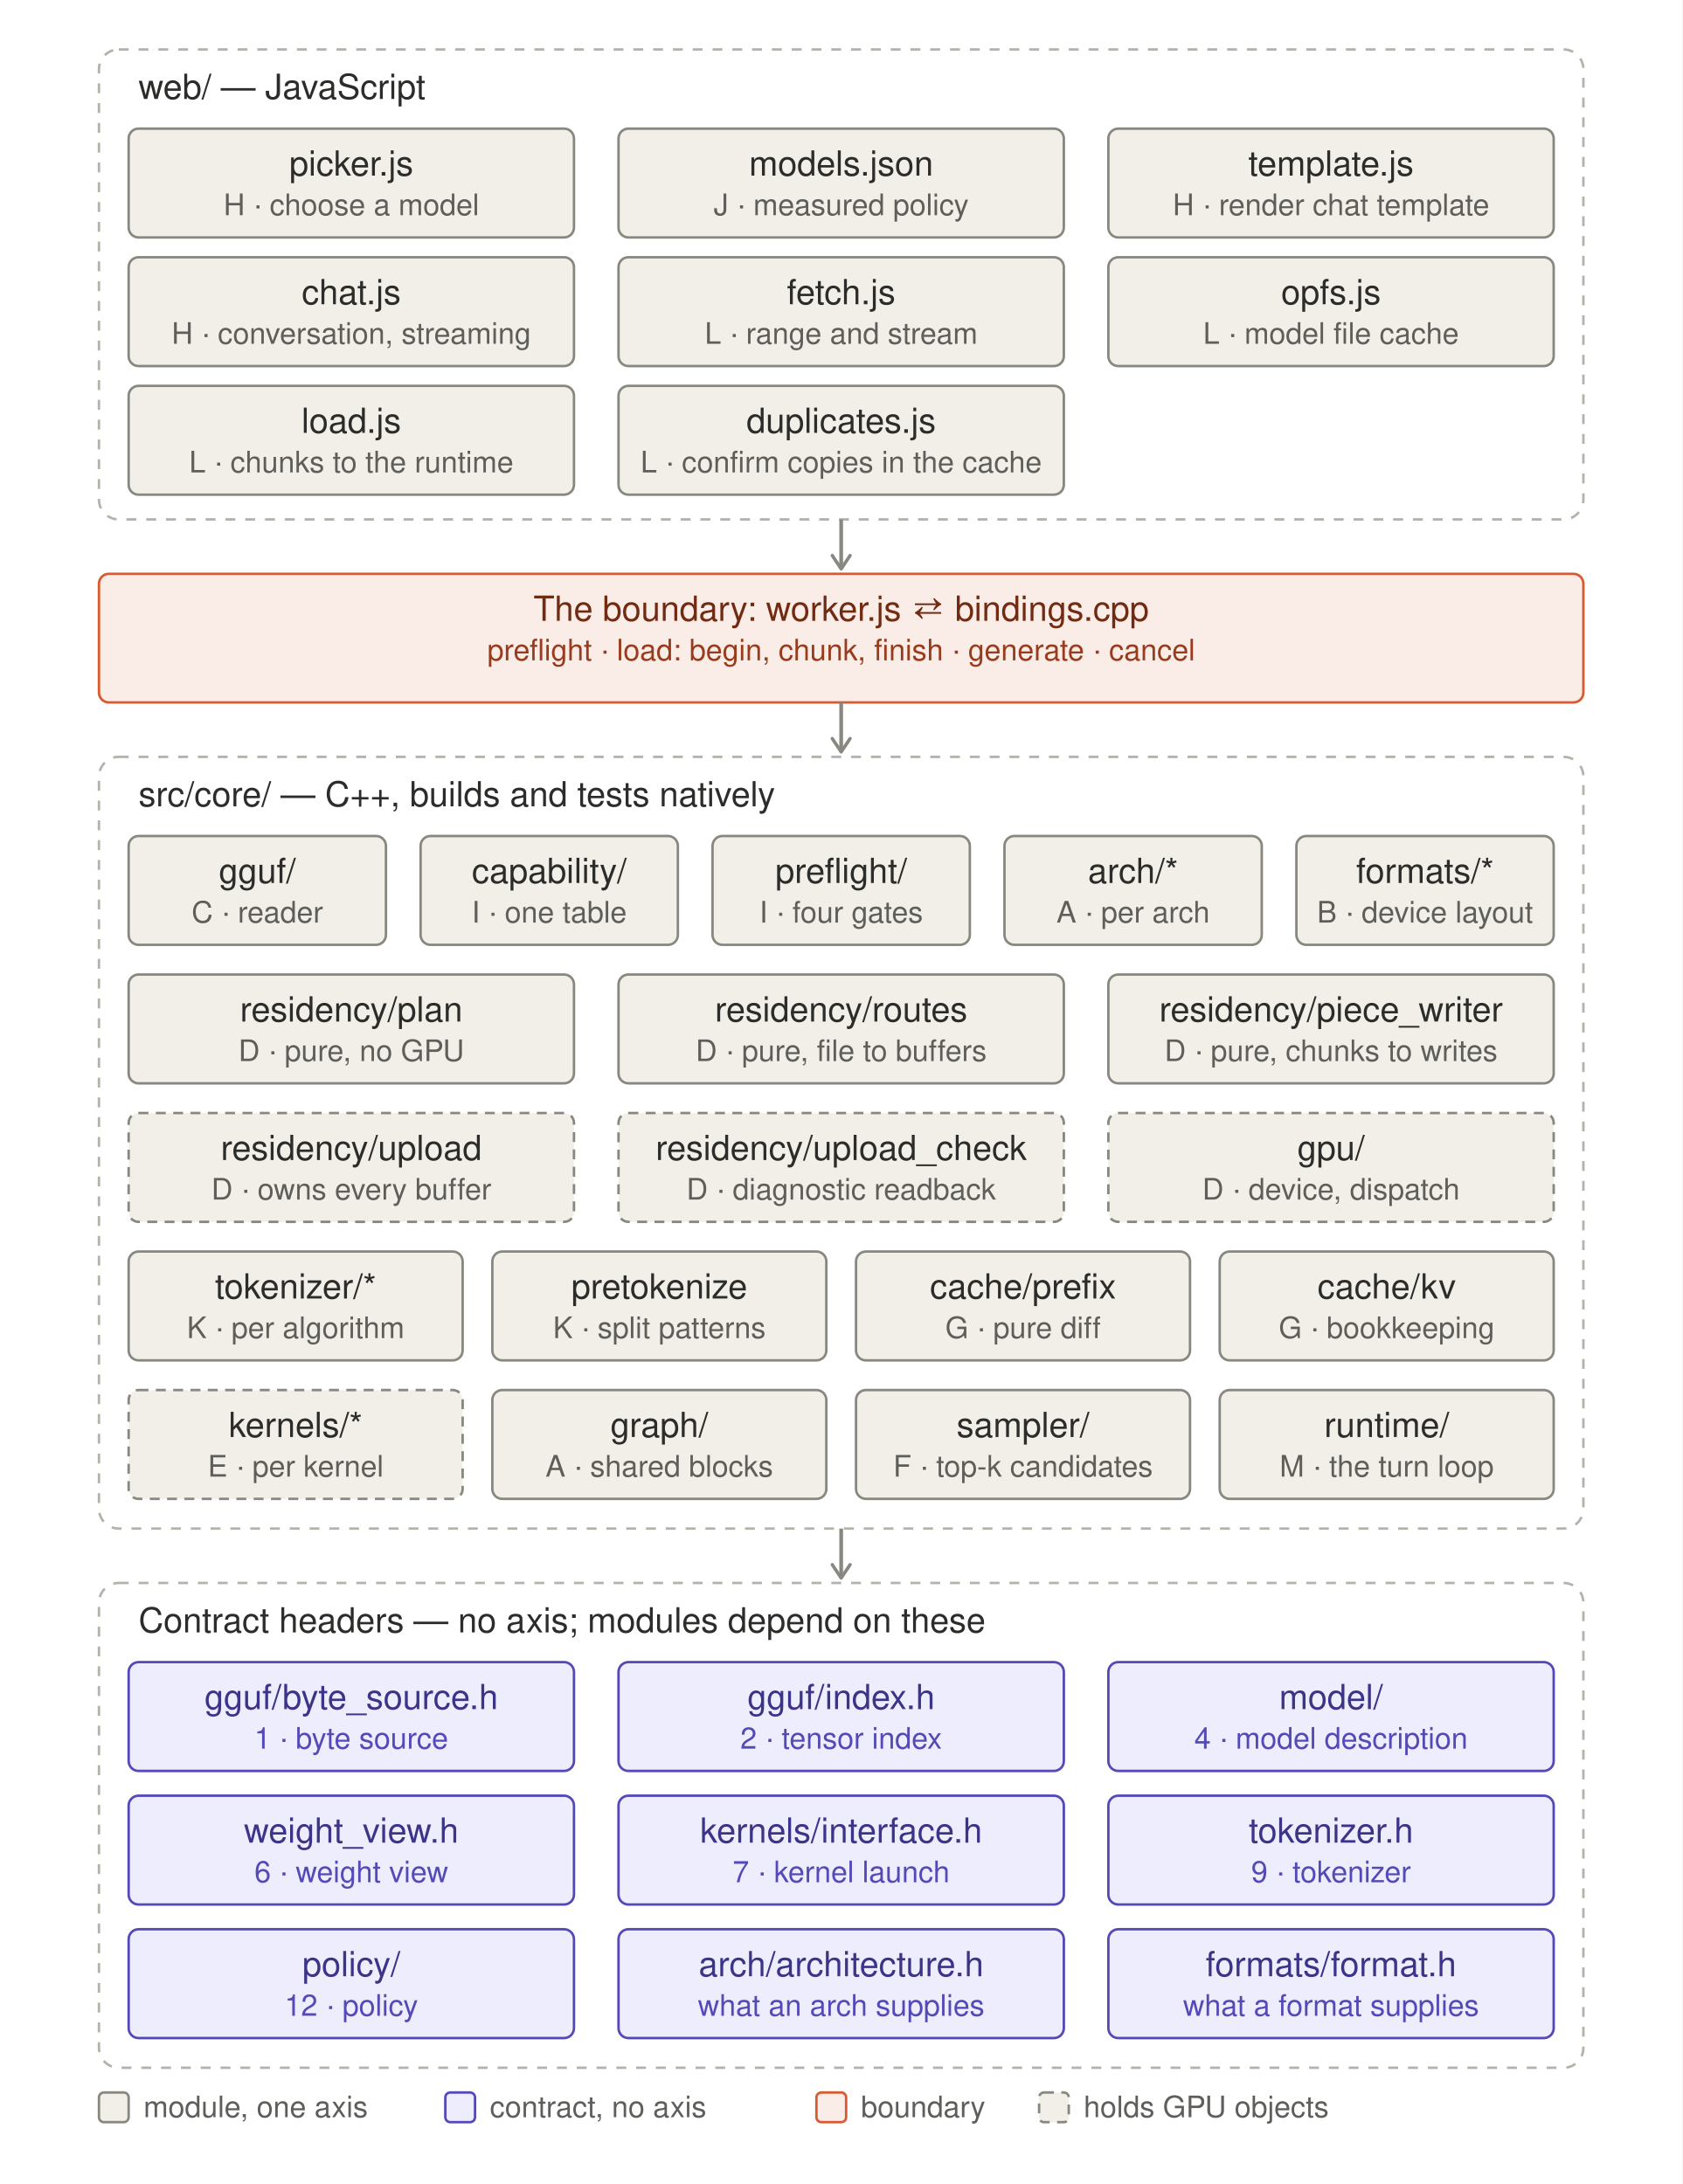
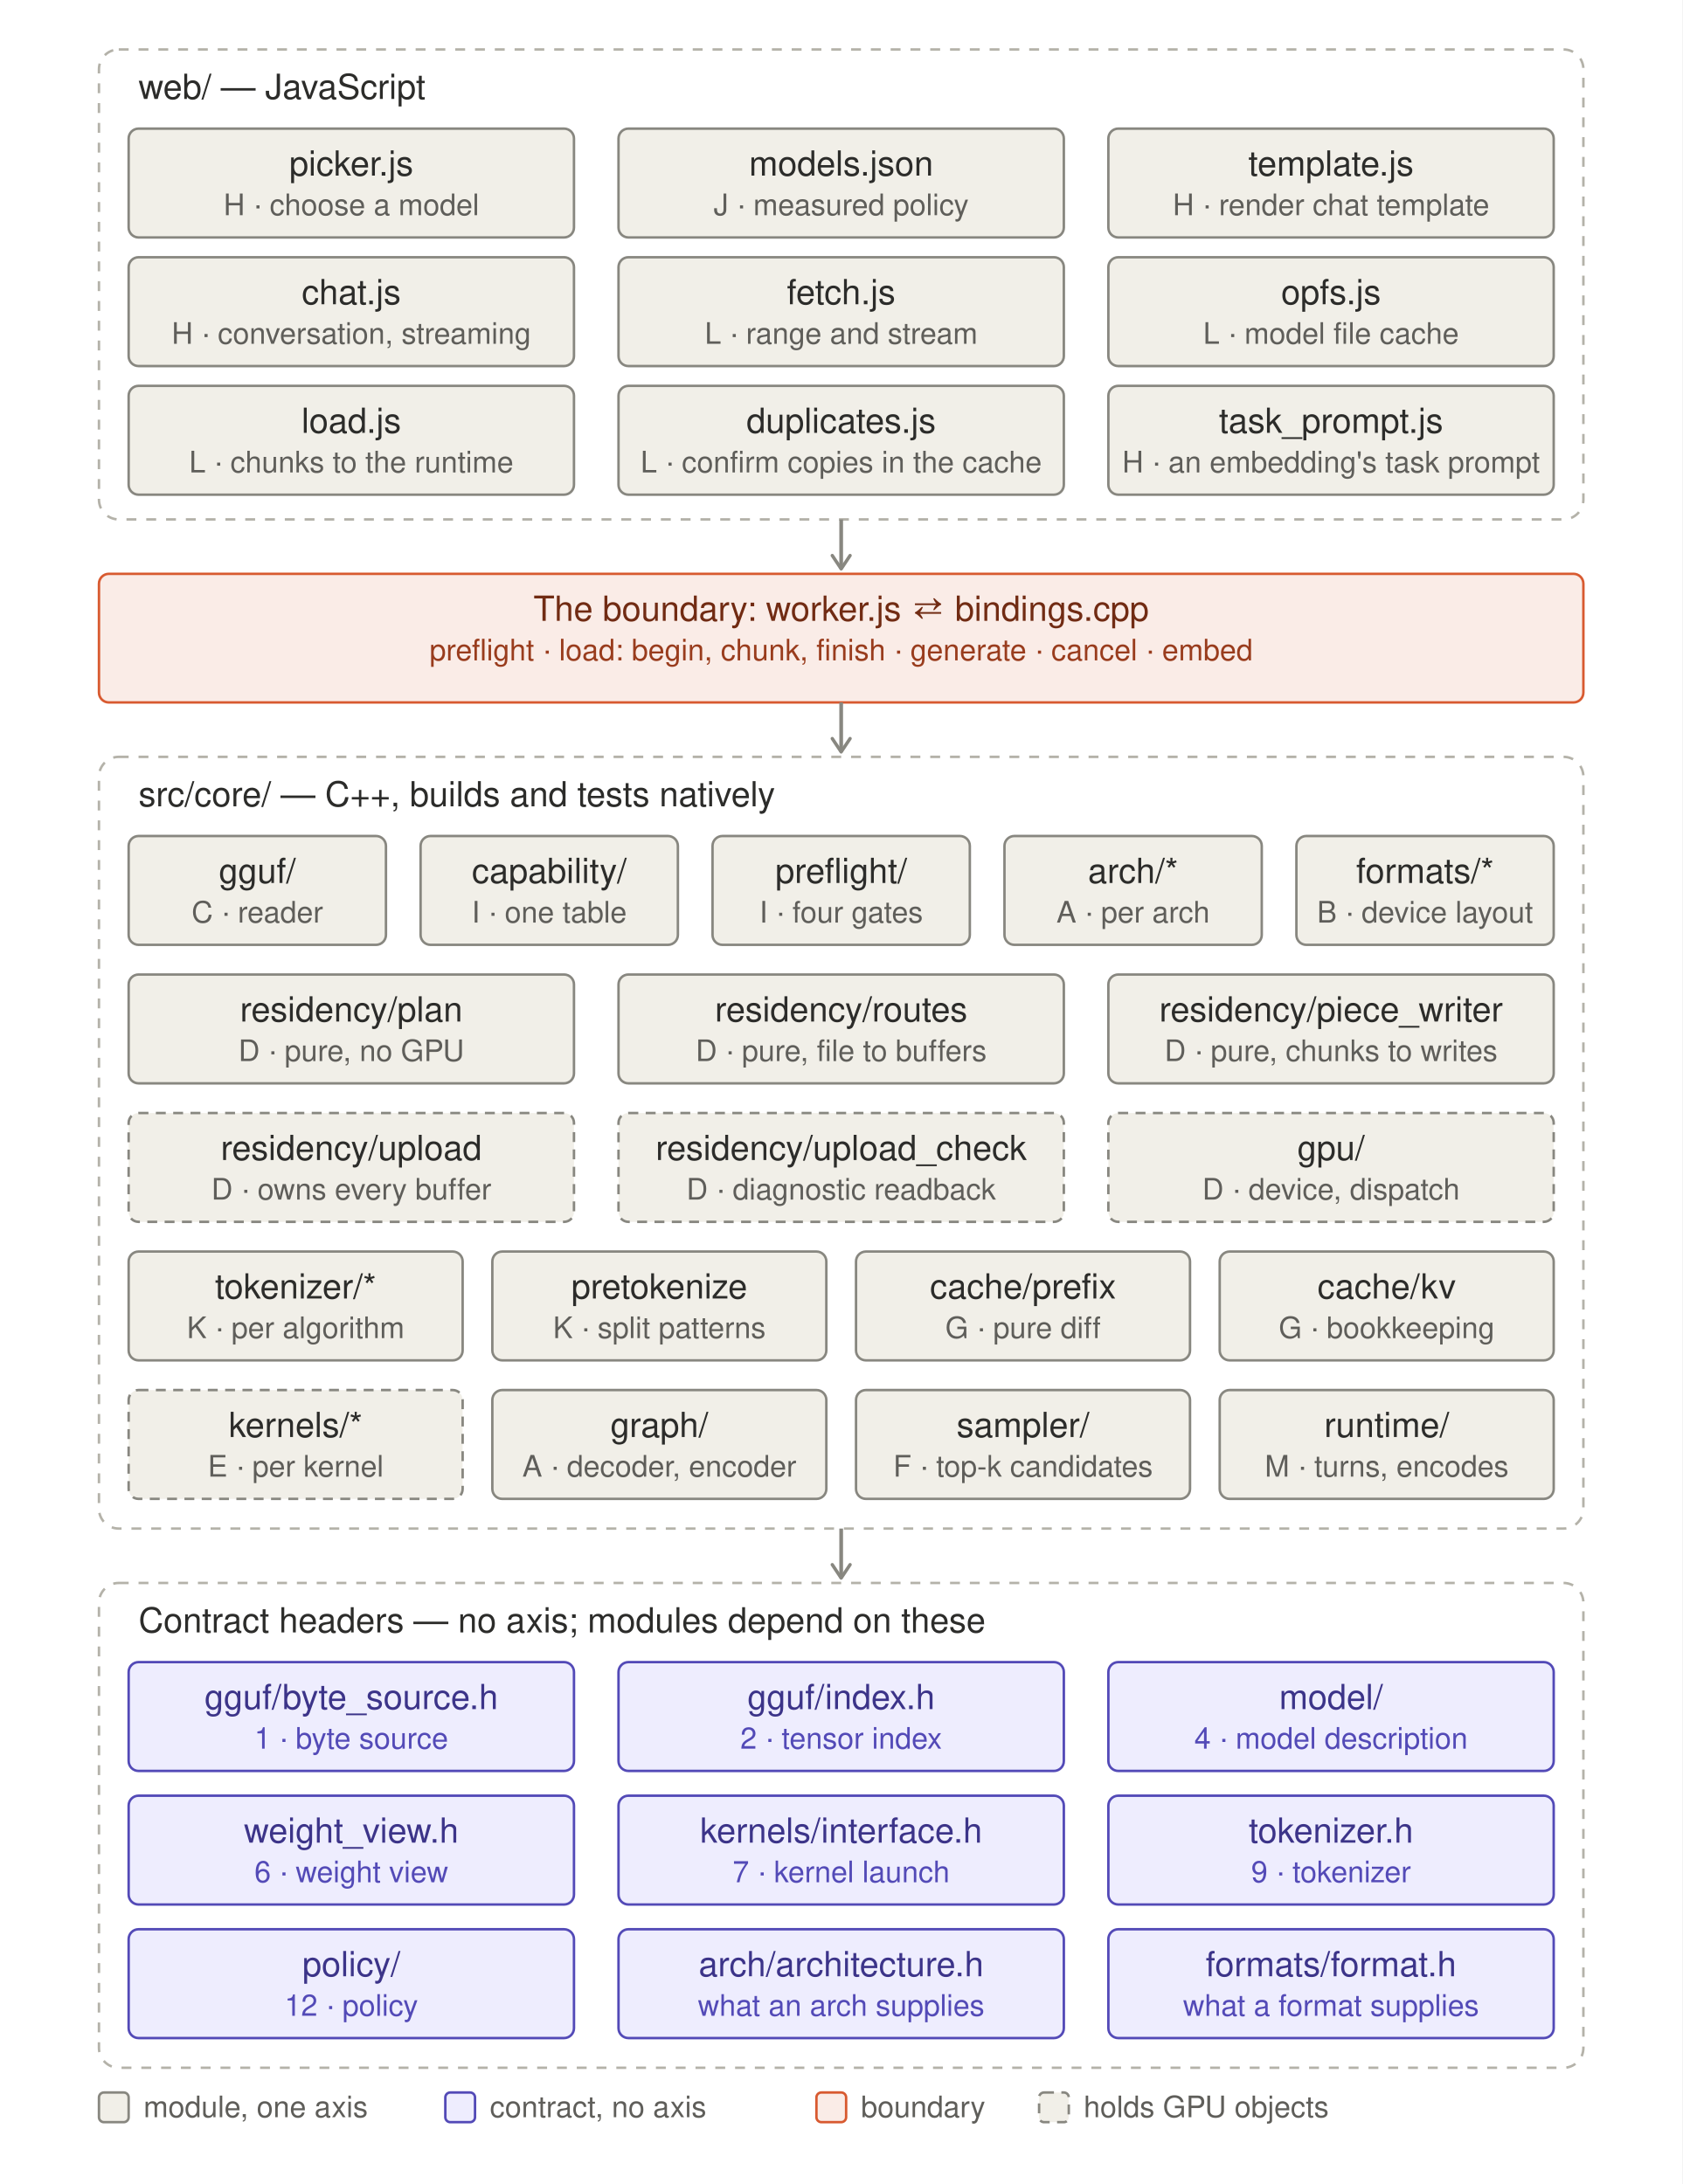
<svg xmlns="http://www.w3.org/2000/svg" width="680" height="883" viewBox="0 0 680 883" role="img">
  <style>
  .th { font: 500 14px -apple-system, BlinkMacSystemFont, "Segoe UI", Helvetica, Arial, sans-serif; fill: #2C2C2A; }
  .ts { font: 400 12px -apple-system, BlinkMacSystemFont, "Segoe UI", Helvetica, Arial, sans-serif; fill: #5F5E5A; }
  .bg { fill: #FFFFFF; }
  .frame { fill: none; stroke: #B4B2A9; stroke-width: 1; stroke-dasharray: 4 4; }
  rect { stroke-width: 1; }
  .gray rect   { fill: #F1EFE8; stroke: #888780; } .gray .th   { fill: #2C2C2A; } .gray .ts   { fill: #5F5E5A; }
  .purple rect { fill: #EEEDFE; stroke: #534AB7; } .purple .th { fill: #3C3489; } .purple .ts { fill: #534AB7; }
  .coral rect  { fill: #FAECE7; stroke: #D85A30; } .coral .th  { fill: #712B13; } .coral .ts  { fill: #993C1D; }
  .gpu rect { stroke-dasharray: 4 3; }
  .arr { stroke: #888780; stroke-width: 1.5; fill: none; }
</style>
  <defs>
    <marker id="a" viewBox="0 0 10 10" refX="8" refY="5" markerWidth="6" markerHeight="6" orient="auto-start-reverse">
      <path d="M2 1L8 5L2 9" fill="none" stroke="#888780" stroke-width="1.5" stroke-linecap="round" stroke-linejoin="round" />
    </marker>
  </defs>
  <rect class="bg" x="0" y="0" width="680" height="883" />
  <rect class="frame" x="40" y="20" width="600" height="190" rx="8" />
  <text class="th" x="56" y="40">web/ — JavaScript</text>
  <g class="gray">
    <rect x="52" y="52" width="180" height="44" rx="4" />
    <text class="th" x="142" y="71" text-anchor="middle">picker.js</text>
    <text class="ts" x="142" y="87" text-anchor="middle">H · choose a model</text>
  </g>
  <g class="gray">
    <rect x="250" y="52" width="180" height="44" rx="4" />
    <text class="th" x="340" y="71" text-anchor="middle">models.json</text>
    <text class="ts" x="340" y="87" text-anchor="middle">J · measured policy</text>
  </g>
  <g class="gray">
    <rect x="448" y="52" width="180" height="44" rx="4" />
    <text class="th" x="538" y="71" text-anchor="middle">template.js</text>
    <text class="ts" x="538" y="87" text-anchor="middle">H · render chat template</text>
  </g>
  <g class="gray">
    <rect x="52" y="104" width="180" height="44" rx="4" />
    <text class="th" x="142" y="123" text-anchor="middle">chat.js</text>
    <text class="ts" x="142" y="139" text-anchor="middle">H · conversation, streaming</text>
  </g>
  <g class="gray">
    <rect x="250" y="104" width="180" height="44" rx="4" />
    <text class="th" x="340" y="123" text-anchor="middle">fetch.js</text>
    <text class="ts" x="340" y="139" text-anchor="middle">L · range and stream</text>
  </g>
  <g class="gray">
    <rect x="448" y="104" width="180" height="44" rx="4" />
    <text class="th" x="538" y="123" text-anchor="middle">opfs.js</text>
    <text class="ts" x="538" y="139" text-anchor="middle">L · model file cache</text>
  </g>
  <g class="gray">
    <rect x="52" y="156" width="180" height="44" rx="4" />
    <text class="th" x="142" y="175" text-anchor="middle">load.js</text>
    <text class="ts" x="142" y="191" text-anchor="middle">L · chunks to the runtime</text>
  </g>
  <g class="gray">
    <rect x="250" y="156" width="180" height="44" rx="4" />
    <text class="th" x="340" y="175" text-anchor="middle">duplicates.js</text>
    <text class="ts" x="340" y="191" text-anchor="middle">L · confirm copies in the cache</text>
  </g>
+   <g class="gray">
+     <rect x="448" y="156" width="180" height="44" rx="4" />
+     <text class="th" x="538" y="175" text-anchor="middle">task_prompt.js</text>
+     <text class="ts" x="538" y="191" text-anchor="middle">H · an embedding's task prompt</text>
+   </g>
  <line class="arr" x1="340" y1="210" x2="340" y2="230" marker-end="url(#a)" />
  <g class="coral">
    <rect x="40" y="232" width="600" height="52" rx="4" />
    <text class="th" x="340" y="251" text-anchor="middle">The boundary: worker.js ⇄ bindings.cpp</text>
-     <text class="ts" x="340" y="267" text-anchor="middle">preflight · load: begin, chunk, finish · generate · cancel</text>
+     <text class="ts" x="340" y="267" text-anchor="middle">preflight · load: begin, chunk, finish · generate · cancel · embed</text>
  </g>
  <line class="arr" x1="340" y1="284" x2="340" y2="304" marker-end="url(#a)" />
  <rect class="frame" x="40" y="306" width="600" height="312" rx="8" />
  <text class="th" x="56" y="326">src/core/ — C++, builds and tests natively</text>
  <g class="gray">
    <rect x="52" y="338" width="104" height="44" rx="4" />
    <text class="th" x="104" y="357" text-anchor="middle">gguf/</text>
    <text class="ts" x="104" y="373" text-anchor="middle">C · reader</text>
  </g>
  <g class="gray">
    <rect x="170" y="338" width="104" height="44" rx="4" />
    <text class="th" x="222" y="357" text-anchor="middle">capability/</text>
    <text class="ts" x="222" y="373" text-anchor="middle">I · one table</text>
  </g>
  <g class="gray">
    <rect x="288" y="338" width="104" height="44" rx="4" />
    <text class="th" x="340" y="357" text-anchor="middle">preflight/</text>
    <text class="ts" x="340" y="373" text-anchor="middle">I · four gates</text>
  </g>
  <g class="gray">
    <rect x="406" y="338" width="104" height="44" rx="4" />
    <text class="th" x="458" y="357" text-anchor="middle">arch/*</text>
    <text class="ts" x="458" y="373" text-anchor="middle">A · per arch</text>
  </g>
  <g class="gray">
    <rect x="524" y="338" width="104" height="44" rx="4" />
    <text class="th" x="576" y="357" text-anchor="middle">formats/*</text>
    <text class="ts" x="576" y="373" text-anchor="middle">B · device layout</text>
  </g>
  <g class="gray">
    <rect x="52" y="394" width="180" height="44" rx="4" />
    <text class="th" x="142" y="413" text-anchor="middle">residency/plan</text>
    <text class="ts" x="142" y="429" text-anchor="middle">D · pure, no GPU</text>
  </g>
  <g class="gray">
    <rect x="250" y="394" width="180" height="44" rx="4" />
    <text class="th" x="340" y="413" text-anchor="middle">residency/routes</text>
    <text class="ts" x="340" y="429" text-anchor="middle">D · pure, file to buffers</text>
  </g>
  <g class="gray">
    <rect x="448" y="394" width="180" height="44" rx="4" />
    <text class="th" x="538" y="413" text-anchor="middle">residency/piece_writer</text>
    <text class="ts" x="538" y="429" text-anchor="middle">D · pure, chunks to writes</text>
  </g>
  <g class="gray gpu">
    <rect x="52" y="450" width="180" height="44" rx="4" />
    <text class="th" x="142" y="469" text-anchor="middle">residency/upload</text>
    <text class="ts" x="142" y="485" text-anchor="middle">D · owns every buffer</text>
  </g>
  <g class="gray gpu">
    <rect x="250" y="450" width="180" height="44" rx="4" />
    <text class="th" x="340" y="469" text-anchor="middle">residency/upload_check</text>
    <text class="ts" x="340" y="485" text-anchor="middle">D · diagnostic readback</text>
  </g>
  <g class="gray gpu">
    <rect x="448" y="450" width="180" height="44" rx="4" />
    <text class="th" x="538" y="469" text-anchor="middle">gpu/</text>
    <text class="ts" x="538" y="485" text-anchor="middle">D · device, dispatch</text>
  </g>
  <g class="gray">
    <rect x="52" y="506" width="135" height="44" rx="4" />
    <text class="th" x="119.5" y="525" text-anchor="middle">tokenizer/*</text>
    <text class="ts" x="119.5" y="541" text-anchor="middle">K · per algorithm</text>
  </g>
  <g class="gray">
    <rect x="199" y="506" width="135" height="44" rx="4" />
    <text class="th" x="266.5" y="525" text-anchor="middle">pretokenize</text>
    <text class="ts" x="266.5" y="541" text-anchor="middle">K · split patterns</text>
  </g>
  <g class="gray">
    <rect x="346" y="506" width="135" height="44" rx="4" />
    <text class="th" x="413.5" y="525" text-anchor="middle">cache/prefix</text>
    <text class="ts" x="413.5" y="541" text-anchor="middle">G · pure diff</text>
  </g>
  <g class="gray">
    <rect x="493" y="506" width="135" height="44" rx="4" />
    <text class="th" x="560.5" y="525" text-anchor="middle">cache/kv</text>
    <text class="ts" x="560.5" y="541" text-anchor="middle">G · bookkeeping</text>
  </g>
  <g class="gray gpu">
    <rect x="52" y="562" width="135" height="44" rx="4" />
    <text class="th" x="119.5" y="581" text-anchor="middle">kernels/*</text>
    <text class="ts" x="119.5" y="597" text-anchor="middle">E · per kernel</text>
  </g>
  <g class="gray">
    <rect x="199" y="562" width="135" height="44" rx="4" />
    <text class="th" x="266.5" y="581" text-anchor="middle">graph/</text>
-     <text class="ts" x="266.5" y="597" text-anchor="middle">A · shared blocks</text>
+     <text class="ts" x="266.5" y="597" text-anchor="middle">A · decoder, encoder</text>
  </g>
  <g class="gray">
    <rect x="346" y="562" width="135" height="44" rx="4" />
    <text class="th" x="413.5" y="581" text-anchor="middle">sampler/</text>
    <text class="ts" x="413.5" y="597" text-anchor="middle">F · top-k candidates</text>
  </g>
  <g class="gray">
    <rect x="493" y="562" width="135" height="44" rx="4" />
    <text class="th" x="560.5" y="581" text-anchor="middle">runtime/</text>
-     <text class="ts" x="560.5" y="597" text-anchor="middle">M · the turn loop</text>
+     <text class="ts" x="560.5" y="597" text-anchor="middle">M · turns, encodes</text>
  </g>
  <line class="arr" x1="340" y1="618" x2="340" y2="638" marker-end="url(#a)" />
  <rect class="frame" x="40" y="640" width="600" height="196" rx="8" />
  <text class="th" x="56" y="660">Contract headers — no axis; modules depend on these</text>
  <g class="purple">
    <rect x="52" y="672" width="180" height="44" rx="4" />
    <text class="th" x="142" y="691" text-anchor="middle">gguf/byte_source.h</text>
    <text class="ts" x="142" y="707" text-anchor="middle">1 · byte source</text>
  </g>
  <g class="purple">
    <rect x="250" y="672" width="180" height="44" rx="4" />
    <text class="th" x="340" y="691" text-anchor="middle">gguf/index.h</text>
    <text class="ts" x="340" y="707" text-anchor="middle">2 · tensor index</text>
  </g>
  <g class="purple">
    <rect x="448" y="672" width="180" height="44" rx="4" />
    <text class="th" x="538" y="691" text-anchor="middle">model/</text>
    <text class="ts" x="538" y="707" text-anchor="middle">4 · model description</text>
  </g>
  <g class="purple">
    <rect x="52" y="726" width="180" height="44" rx="4" />
    <text class="th" x="142" y="745" text-anchor="middle">weight_view.h</text>
    <text class="ts" x="142" y="761" text-anchor="middle">6 · weight view</text>
  </g>
  <g class="purple">
    <rect x="250" y="726" width="180" height="44" rx="4" />
    <text class="th" x="340" y="745" text-anchor="middle">kernels/interface.h</text>
    <text class="ts" x="340" y="761" text-anchor="middle">7 · kernel launch</text>
  </g>
  <g class="purple">
    <rect x="448" y="726" width="180" height="44" rx="4" />
    <text class="th" x="538" y="745" text-anchor="middle">tokenizer.h</text>
    <text class="ts" x="538" y="761" text-anchor="middle">9 · tokenizer</text>
  </g>
  <g class="purple">
    <rect x="52" y="780" width="180" height="44" rx="4" />
    <text class="th" x="142" y="799" text-anchor="middle">policy/</text>
    <text class="ts" x="142" y="815" text-anchor="middle">12 · policy</text>
  </g>
  <g class="purple">
    <rect x="250" y="780" width="180" height="44" rx="4" />
    <text class="th" x="340" y="799" text-anchor="middle">arch/architecture.h</text>
    <text class="ts" x="340" y="815" text-anchor="middle">what an arch supplies</text>
  </g>
  <g class="purple">
    <rect x="448" y="780" width="180" height="44" rx="4" />
    <text class="th" x="538" y="799" text-anchor="middle">formats/format.h</text>
    <text class="ts" x="538" y="815" text-anchor="middle">what a format supplies</text>
  </g>
  <g class="gray">
    <rect x="40" y="846" width="12" height="12" rx="2" />
  </g>
  <text class="ts" x="58" y="856">module, one axis</text>
  <g class="purple">
    <rect x="180" y="846" width="12" height="12" rx="2" />
  </g>
  <text class="ts" x="198" y="856">contract, no axis</text>
  <g class="coral">
    <rect x="330" y="846" width="12" height="12" rx="2" />
  </g>
  <text class="ts" x="348" y="856">boundary</text>
  <g class="gray gpu">
    <rect x="420" y="846" width="12" height="12" rx="2" />
  </g>
  <text class="ts" x="438" y="856">holds GPU objects</text>
</svg>
